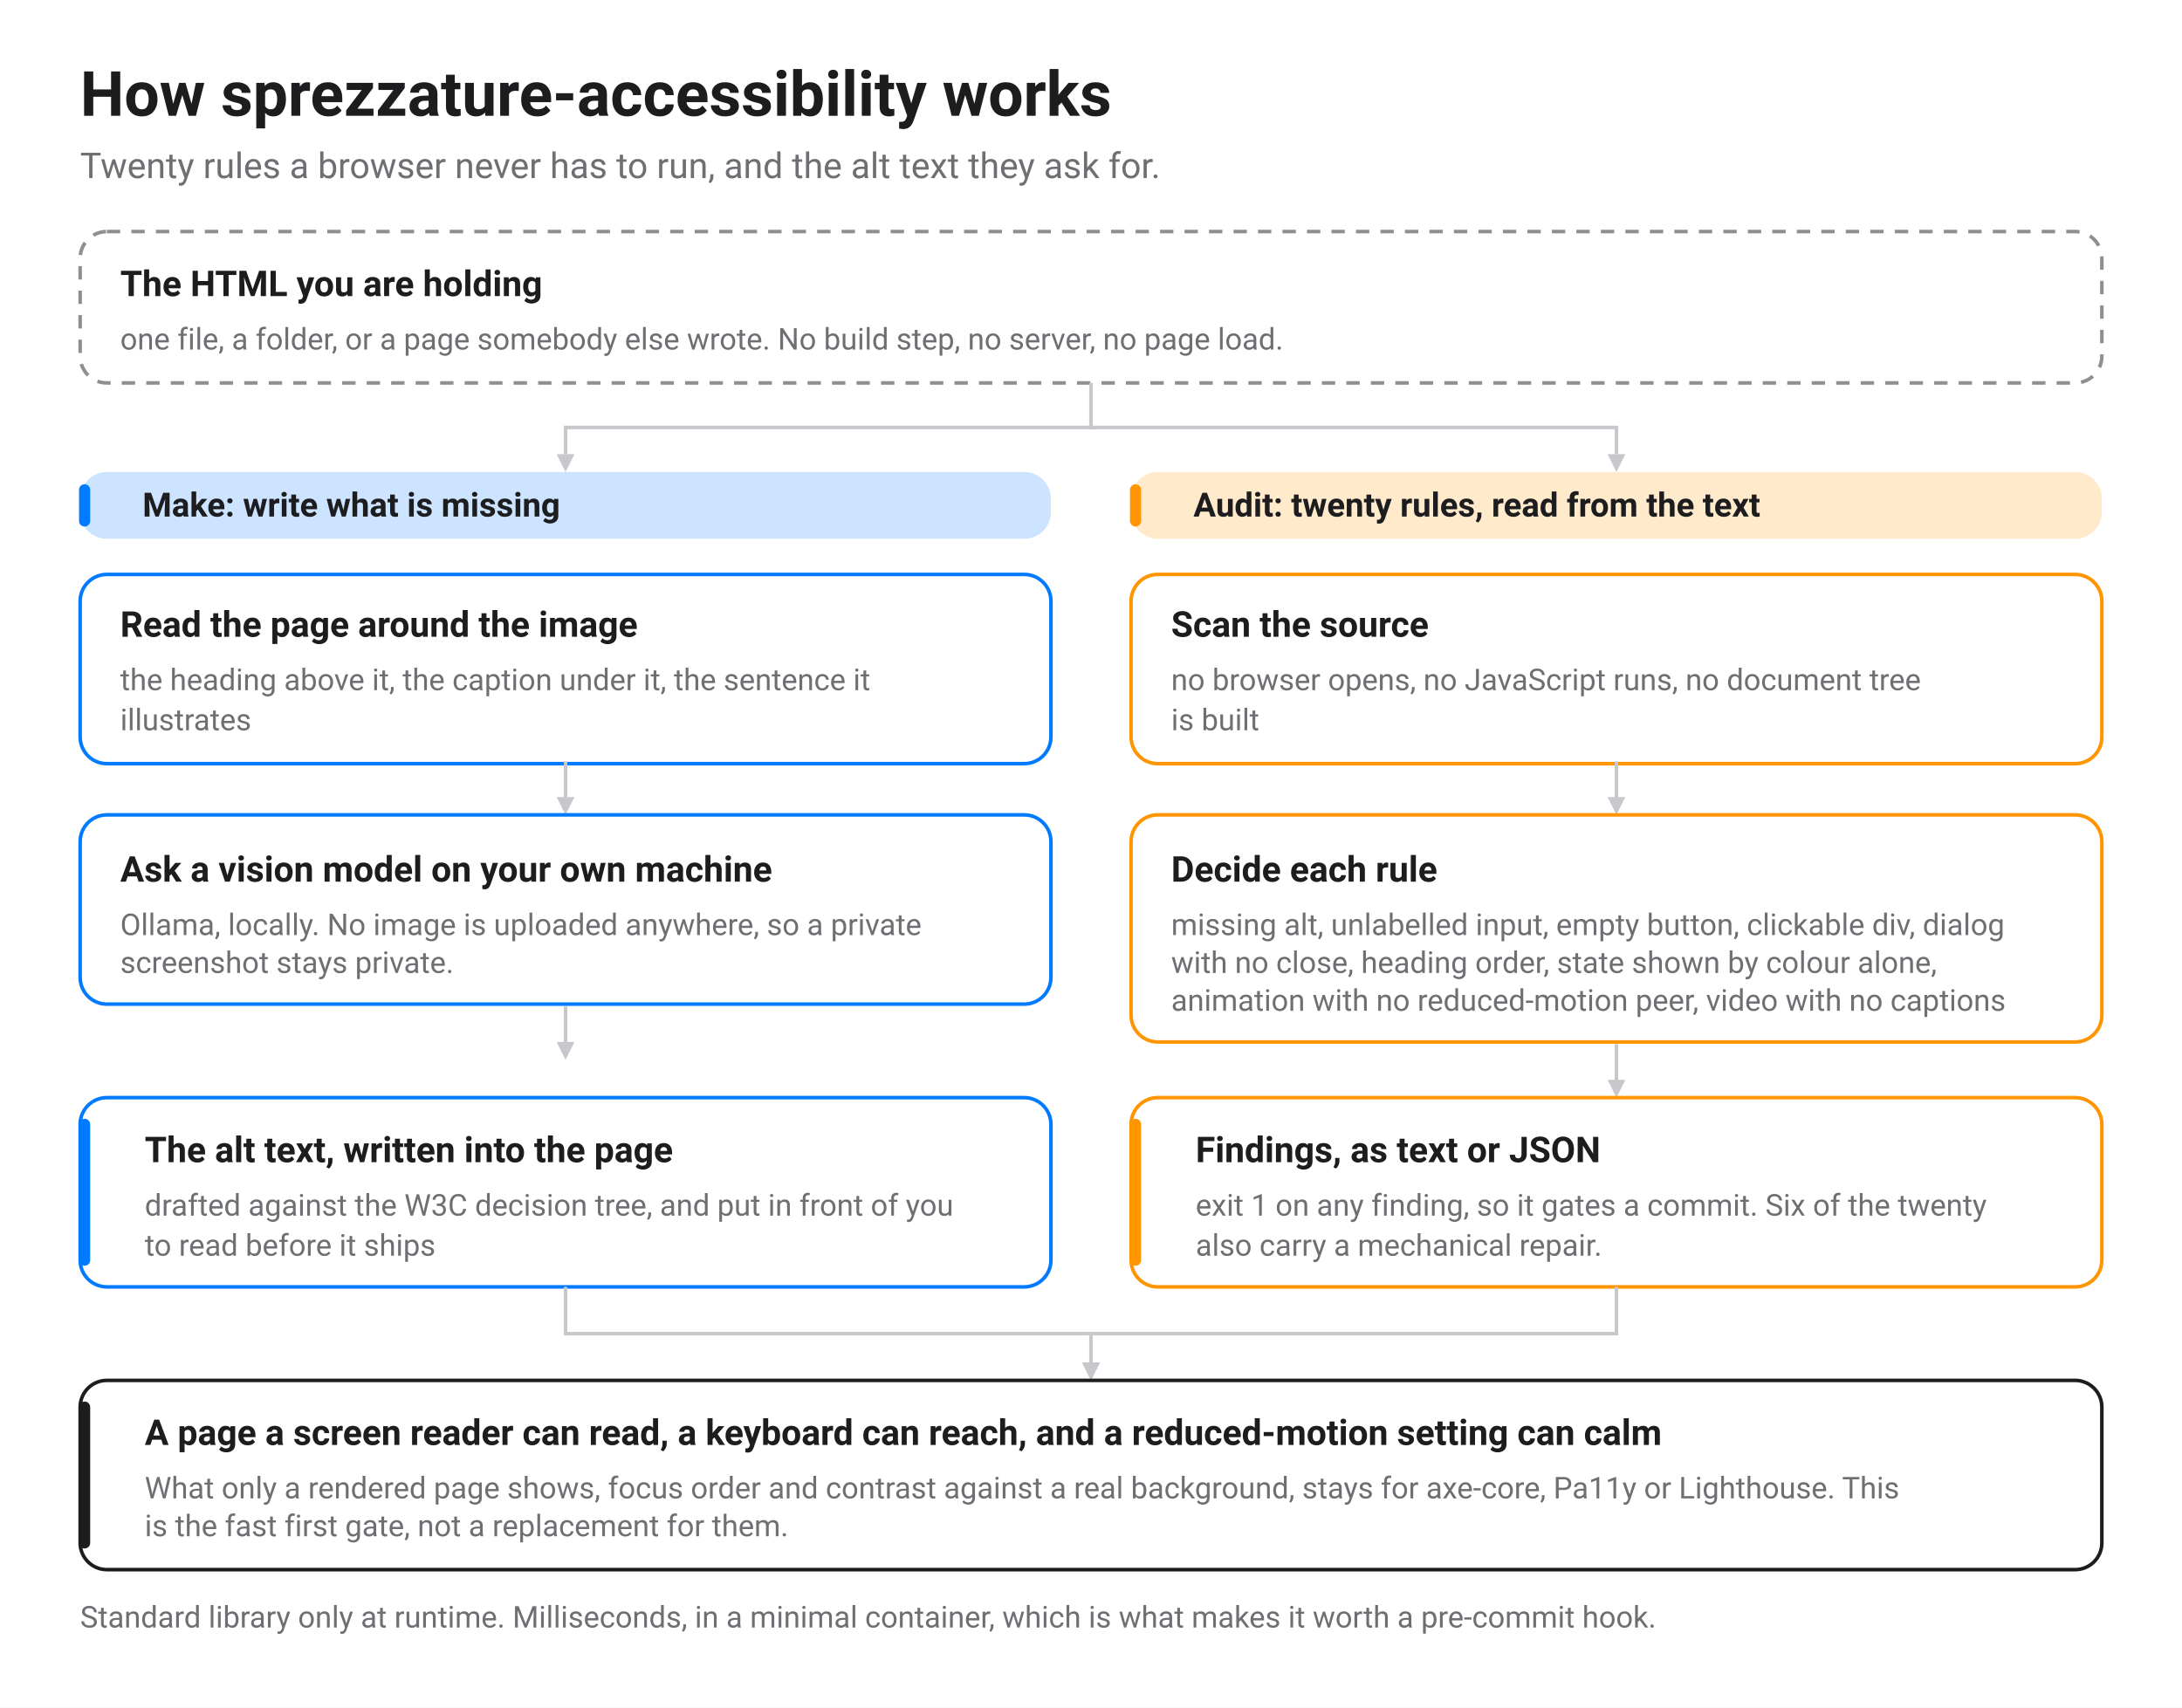
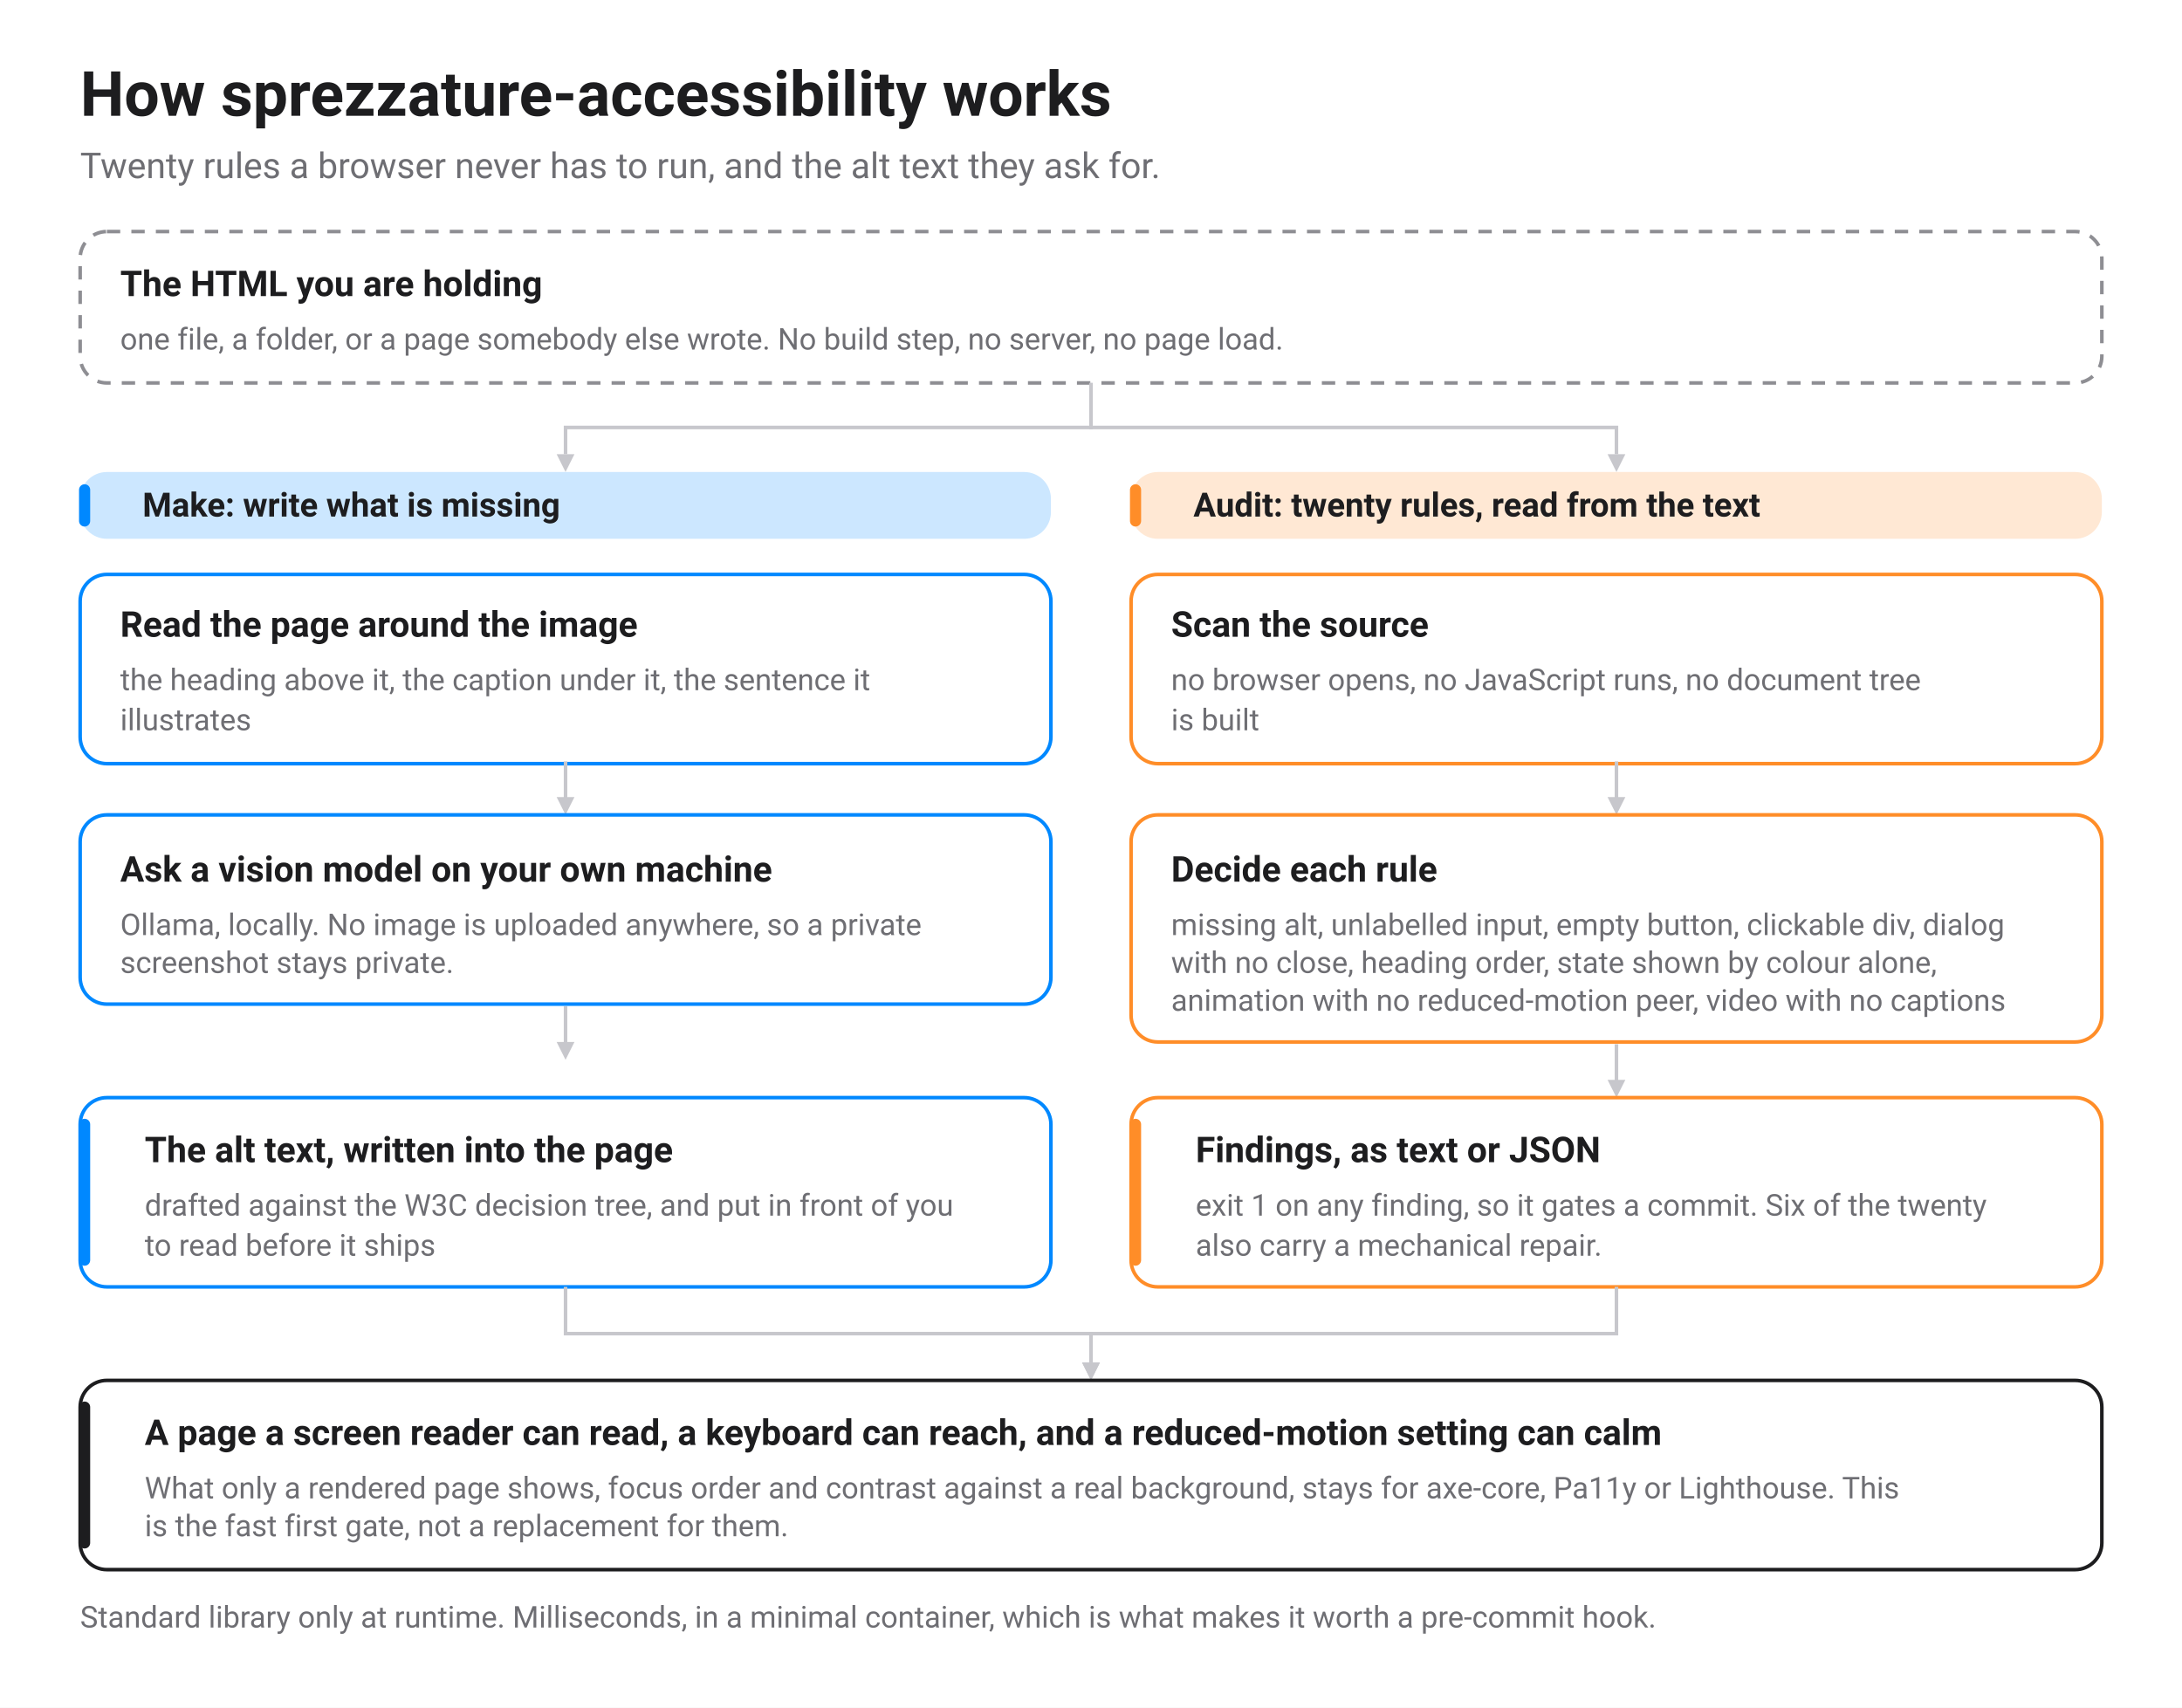
<svg xmlns="http://www.w3.org/2000/svg" width="980" height="767" viewBox="0 0 980 767" font-family="Roboto, Helvetica Neue, Helvetica, Arial, sans-serif" role="img" aria-labelledby="accessibility-hiw-title accessibility-hiw-desc">
-   <style>@media (prefers-color-scheme: dark){rect[fill="#FFFFFF"]{fill:#141416;}rect.paper{fill:#0B0B0C;}[fill="#1D1D1F"]{fill:#F2F2F7;}[fill="#6E6E73"]{fill:#9C9CA3;}[stroke="#1D1D1F"]{stroke:#F2F2F7;}[stroke="#C7C7CC"]{stroke:#5A5A5E;}[fill="#C7C7CC"]{fill:#5A5A5E;}rect[fill="#CCE4FF"]{fill:#082646;}rect[fill="#FFEACC"]{fill:#462C09;}}</style>
+   <style>@media (prefers-color-scheme: dark){rect[fill="#FFFFFF"]{fill:#141416;}rect.paper{fill:#0B0B0C;}[fill="#1D1D1F"]{fill:#F2F2F7;}[fill="#6E6E73"]{fill:#9C9CA3;}[stroke="#1D1D1F"]{stroke:#F2F2F7;}[stroke="#C7C7CC"]{stroke:#5A5A5E;}[fill="#C7C7CC"]{fill:#5A5A5E;}rect[fill="#CCE7FF"]{fill:#082946;}rect[fill="#FFE8D4"]{fill:#462A13;}}</style>
  <rect class="paper" width="980" height="767" fill="#FFFFFF" />
  <text x="36" y="52" font-size="28" font-weight="700" fill="#1D1D1F">How sprezzature-accessibility works</text>
  <text x="36" y="80" font-size="16" font-weight="400" fill="#6E6E73">Twenty rules a browser never has to run, and the alt text they ask for.</text>
  <rect x="36" y="104" width="908" height="68" rx="12" fill="#FFFFFF" stroke="#8E8E93" stroke-width="1.6" stroke-dasharray="6 5" />
  <text x="54" y="133" font-size="16" font-weight="600" fill="#1D1D1F">The HTML you are holding</text>
  <text x="54" y="157" font-size="13.5" font-weight="400" fill="#6E6E73">one file, a folder, or a page somebody else wrote. No build step, no server, no page load.</text>
  <path d="M490,172 V192 H254 V204" stroke="#C7C7CC" stroke-width="1.6" fill="none" />
  <path d="M250,204 L254,212 L258,204" fill="#C7C7CC" />
  <path d="M490,172 V192 H726 V204" stroke="#C7C7CC" stroke-width="1.6" fill="none" />
  <path d="M722,204 L726,212 L730,204" fill="#C7C7CC" />
-   <rect x="36" y="212" width="436" height="30" rx="12" fill="#CCE4FF" />
-   <path d="M38,220 v14" stroke="#007AFF" stroke-width="5" stroke-linecap="round" fill="none" />
+   <rect x="36" y="212" width="436" height="30" rx="12" fill="#CCE7FF" />
+   <path d="M38,220 v14" stroke="#0088FF" stroke-width="5" stroke-linecap="round" fill="none" />
  <text x="64" y="232" font-size="15" font-weight="700" fill="#1D1D1F">Make: write what is missing</text>
-   <rect x="36" y="258" width="436" height="85" rx="12" fill="#FFFFFF" stroke="#007AFF" stroke-width="1.6" />
+   <rect x="36" y="258" width="436" height="85" rx="12" fill="#FFFFFF" stroke="#0088FF" stroke-width="1.6" />
  <text x="54" y="286" font-size="16" font-weight="600" fill="#1D1D1F">Read the page around the image</text>
  <text x="54" y="310" font-size="13.5" font-weight="400" fill="#6E6E73">the heading above it, the caption under it, the sentence it</text>
  <text x="54" y="328" font-size="13.5" font-weight="400" fill="#6E6E73">illustrates</text>
  <path d="M254,342 v17" stroke="#C7C7CC" stroke-width="1.6" fill="none" />
  <path d="M250,358 L254,366 L258,358" fill="#C7C7CC" />
-   <rect x="36" y="366" width="436" height="85" rx="12" fill="#FFFFFF" stroke="#007AFF" stroke-width="1.6" />
+   <rect x="36" y="366" width="436" height="85" rx="12" fill="#FFFFFF" stroke="#0088FF" stroke-width="1.6" />
  <text x="54" y="396" font-size="16" font-weight="600" fill="#1D1D1F">Ask a vision model on your own machine</text>
  <text x="54" y="420" font-size="13.5" font-weight="400" fill="#6E6E73">Ollama, locally. No image is uploaded anywhere, so a private</text>
  <text x="54" y="437" font-size="13.5" font-weight="400" fill="#6E6E73">screenshot stays private.</text>
  <path d="M254,452 v17" stroke="#C7C7CC" stroke-width="1.6" fill="none" />
  <path d="M250,468 L254,476 L258,468" fill="#C7C7CC" />
-   <rect x="36" y="493" width="436" height="85" rx="12" fill="#FFFFFF" stroke="#007AFF" stroke-width="1.6" />
-   <path d="M38,505 v61" stroke="#007AFF" stroke-width="5" stroke-linecap="round" fill="none" />
+   <rect x="36" y="493" width="436" height="85" rx="12" fill="#FFFFFF" stroke="#0088FF" stroke-width="1.6" />
+   <path d="M38,505 v61" stroke="#0088FF" stroke-width="5" stroke-linecap="round" fill="none" />
  <text x="65" y="522" font-size="16" font-weight="600" fill="#1D1D1F">The alt text, written into the page</text>
  <text x="65" y="546" font-size="13.5" font-weight="400" fill="#6E6E73">drafted against the W3C decision tree, and put in front of you</text>
  <text x="65" y="564" font-size="13.5" font-weight="400" fill="#6E6E73">to read before it ships</text>
-   <rect x="508" y="212" width="436" height="30" rx="12" fill="#FFEACC" />
-   <path d="M510,220 v14" stroke="#FF9500" stroke-width="5" stroke-linecap="round" fill="none" />
+   <rect x="508" y="212" width="436" height="30" rx="12" fill="#FFE8D4" />
+   <path d="M510,220 v14" stroke="#FF8D28" stroke-width="5" stroke-linecap="round" fill="none" />
  <text x="536" y="232" font-size="15" font-weight="700" fill="#1D1D1F">Audit: twenty rules, read from the text</text>
-   <rect x="508" y="258" width="436" height="85" rx="12" fill="#FFFFFF" stroke="#FF9500" stroke-width="1.6" />
+   <rect x="508" y="258" width="436" height="85" rx="12" fill="#FFFFFF" stroke="#FF8D28" stroke-width="1.6" />
  <text x="526" y="286" font-size="16" font-weight="600" fill="#1D1D1F">Scan the source</text>
  <text x="526" y="310" font-size="13.5" font-weight="400" fill="#6E6E73">no browser opens, no JavaScript runs, no document tree</text>
  <text x="526" y="328" font-size="13.5" font-weight="400" fill="#6E6E73">is built</text>
  <path d="M726,342 v17" stroke="#C7C7CC" stroke-width="1.6" fill="none" />
  <path d="M722,358 L726,366 L730,358" fill="#C7C7CC" />
-   <rect x="508" y="366" width="436" height="102" rx="12" fill="#FFFFFF" stroke="#FF9500" stroke-width="1.6" />
+   <rect x="508" y="366" width="436" height="102" rx="12" fill="#FFFFFF" stroke="#FF8D28" stroke-width="1.6" />
  <text x="526" y="396" font-size="16" font-weight="600" fill="#1D1D1F">Decide each rule</text>
  <text x="526" y="420" font-size="13.5" font-weight="400" fill="#6E6E73">missing alt, unlabelled input, empty button, clickable div, dialog</text>
  <text x="526" y="437" font-size="13.5" font-weight="400" fill="#6E6E73">with no close, heading order, state shown by colour alone,</text>
  <text x="526" y="454" font-size="13.5" font-weight="400" fill="#6E6E73">animation with no reduced-motion peer, video with no captions</text>
  <path d="M726,469 v17" stroke="#C7C7CC" stroke-width="1.6" fill="none" />
  <path d="M722,485 L726,493 L730,485" fill="#C7C7CC" />
-   <rect x="508" y="493" width="436" height="85" rx="12" fill="#FFFFFF" stroke="#FF9500" stroke-width="1.6" />
-   <path d="M510,505 v61" stroke="#FF9500" stroke-width="5" stroke-linecap="round" fill="none" />
+   <rect x="508" y="493" width="436" height="85" rx="12" fill="#FFFFFF" stroke="#FF8D28" stroke-width="1.6" />
+   <path d="M510,505 v61" stroke="#FF8D28" stroke-width="5" stroke-linecap="round" fill="none" />
  <text x="537" y="522" font-size="16" font-weight="600" fill="#1D1D1F">Findings, as text or JSON</text>
  <text x="537" y="546" font-size="13.5" font-weight="400" fill="#6E6E73">exit 1 on any finding, so it gates a commit. Six of the twenty</text>
  <text x="537" y="564" font-size="13.5" font-weight="400" fill="#6E6E73">also carry a mechanical repair.</text>
  <path d="M254,578 V599 H490 V612" stroke="#C7C7CC" stroke-width="1.6" fill="none" />
  <path d="M486,612 L490,620 L494,612" fill="#C7C7CC" />
  <path d="M726,578 V599 H490 V612" stroke="#C7C7CC" stroke-width="1.6" fill="none" />
  <path d="M486,612 L490,620 L494,612" fill="#C7C7CC" />
  <rect x="36" y="620" width="908" height="85" rx="12" fill="#FFFFFF" stroke="#1D1D1F" stroke-width="1.6" />
  <path d="M38,632 v61" stroke="#1D1D1F" stroke-width="5" stroke-linecap="round" fill="none" />
  <text x="65" y="649" font-size="16" font-weight="600" fill="#1D1D1F">A page a screen reader can read, a keyboard can reach, and a reduced-motion setting can calm</text>
  <text x="65" y="673" font-size="13.5" font-weight="400" fill="#6E6E73">What only a rendered page shows, focus order and contrast against a real background, stays for axe-core, Pa11y or Lighthouse. This</text>
  <text x="65" y="690" font-size="13.5" font-weight="400" fill="#6E6E73">is the fast first gate, not a replacement for them.</text>
  <text x="36" y="731" font-size="13.5" font-weight="400" fill="#6E6E73">Standard library only at runtime. Milliseconds, in a minimal container, which is what makes it worth a pre-commit hook.</text>
</svg>
